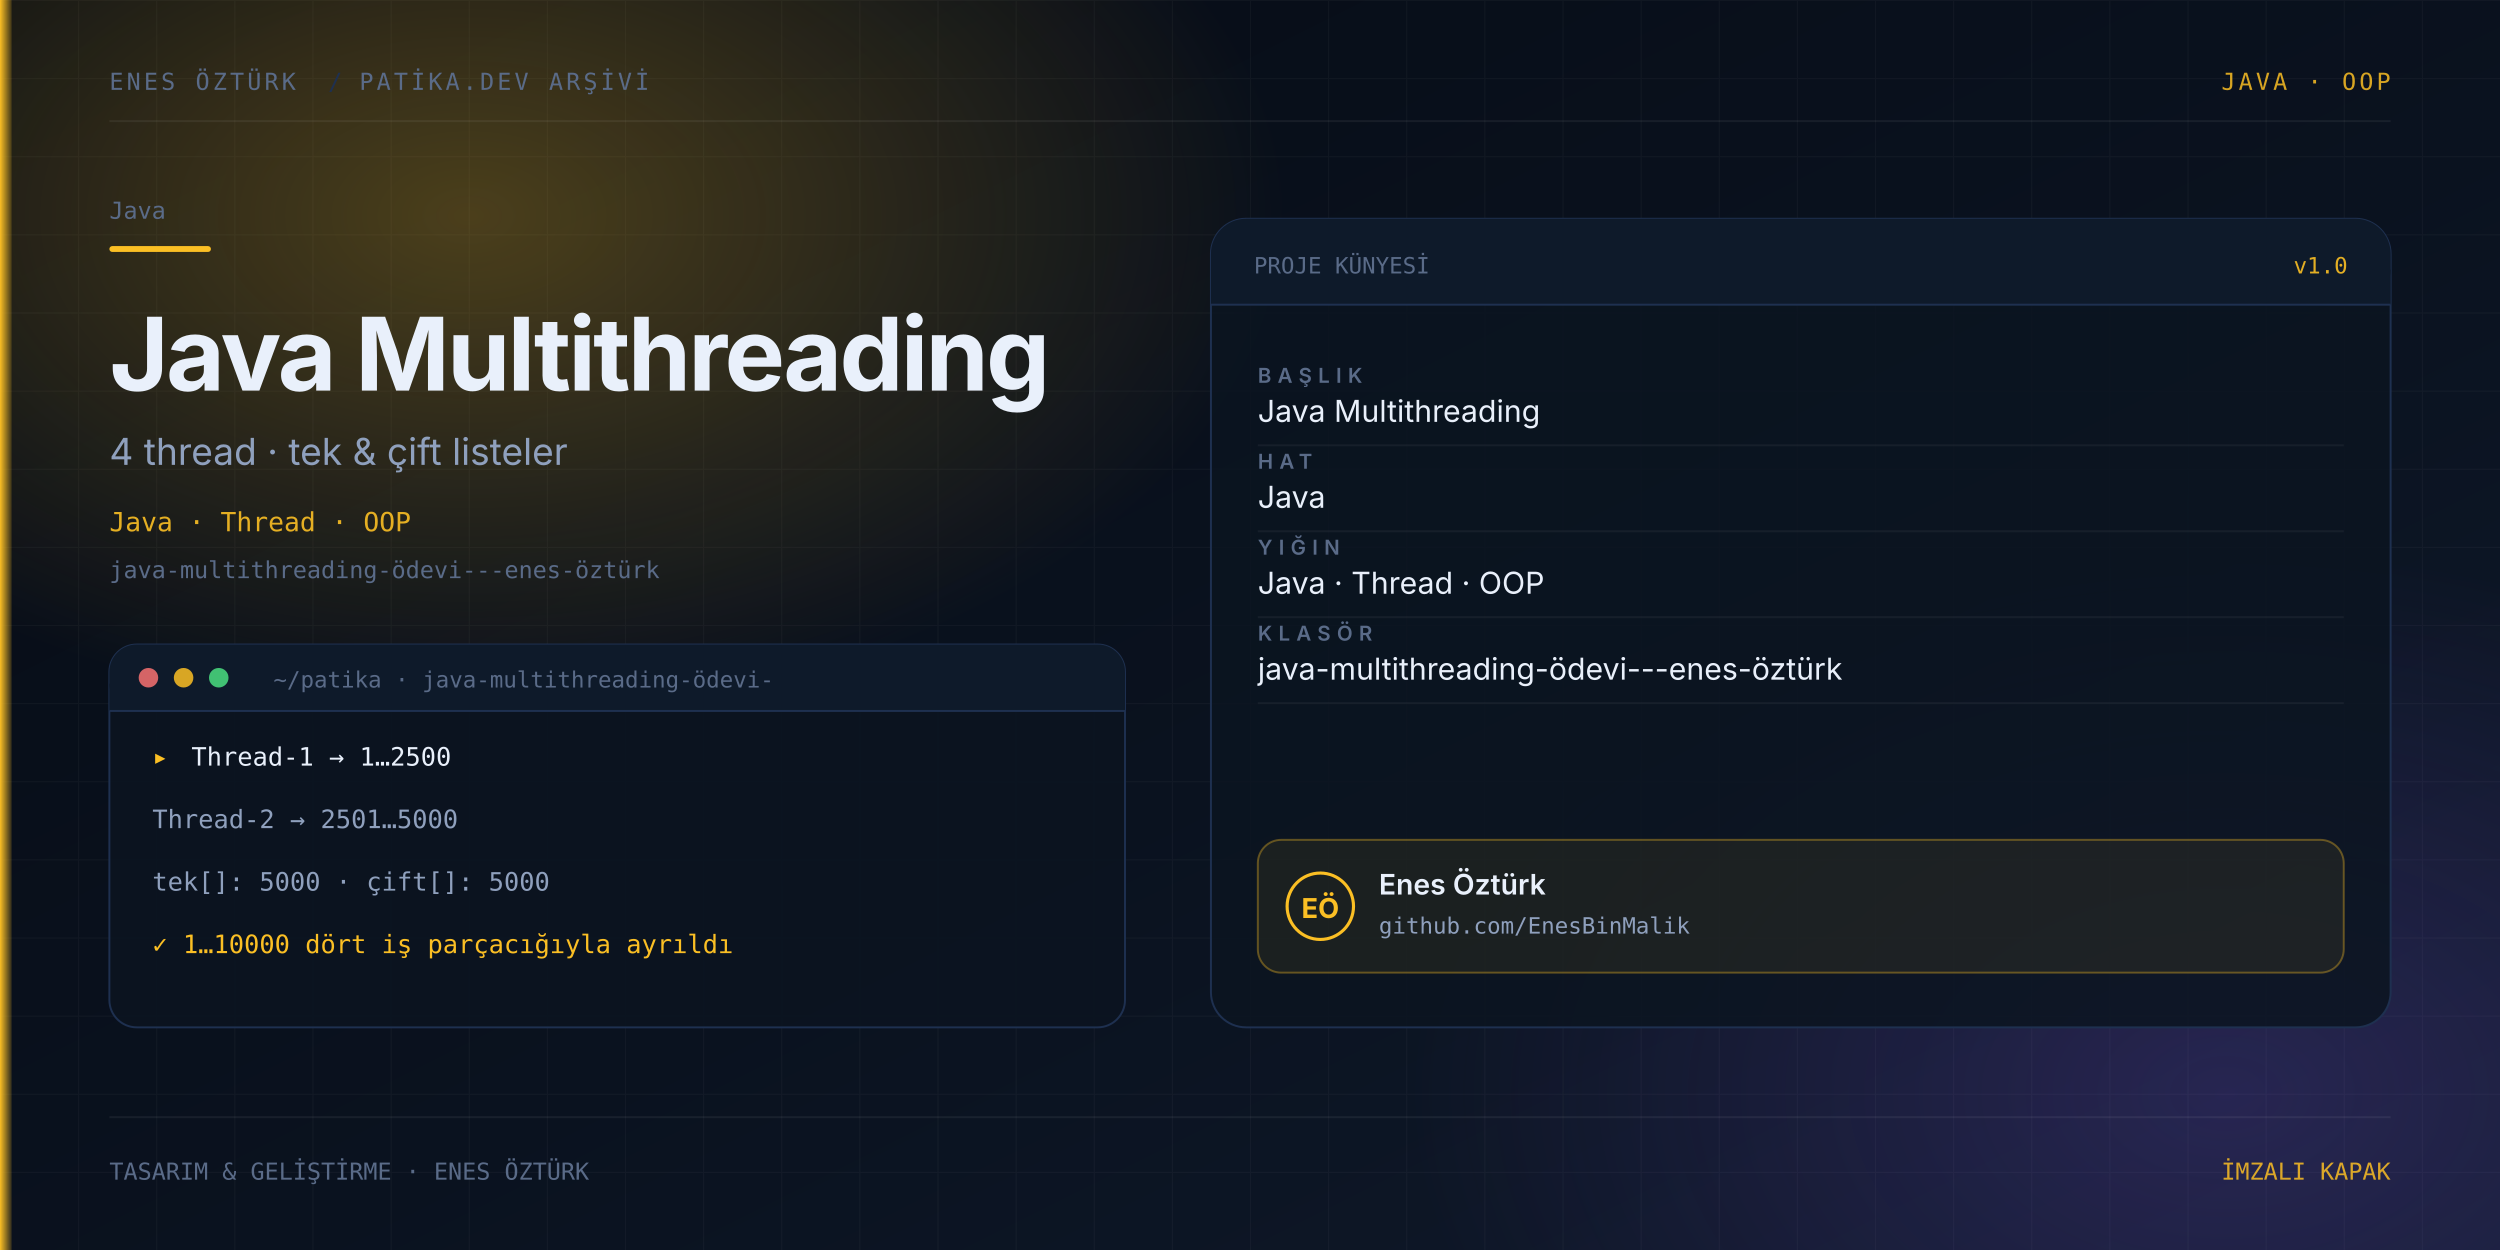
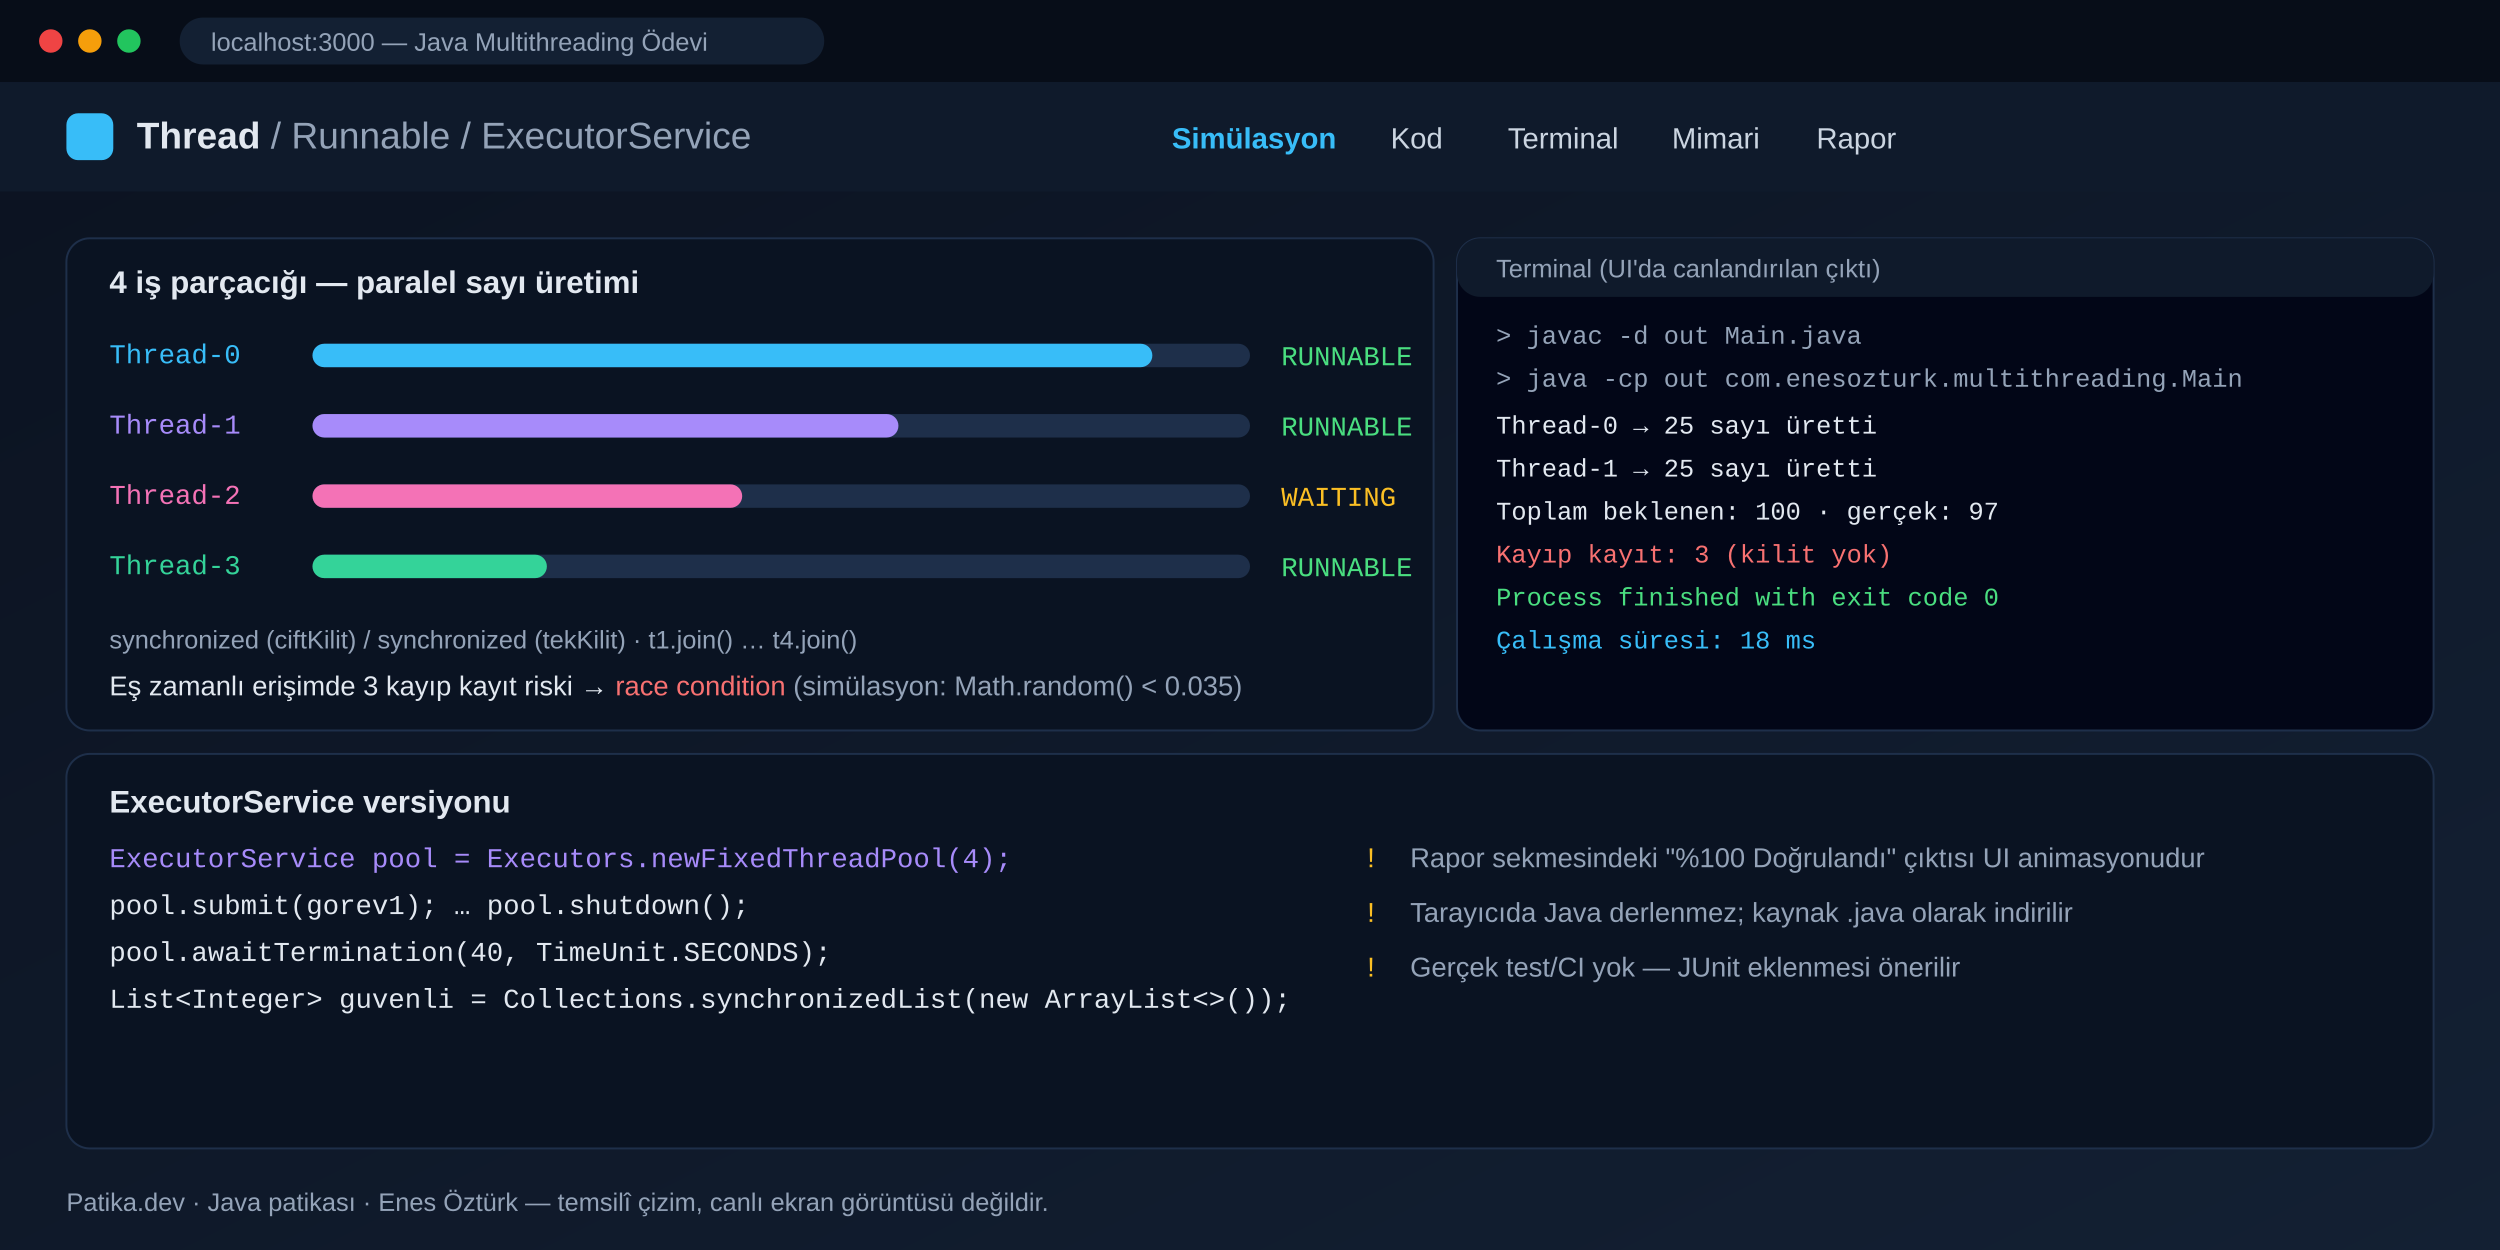
- <svg xmlns="http://www.w3.org/2000/svg" viewBox="0 0 1280 640" width="1280" height="640" role="img" aria-label="Java Multithreading — Enes Öztürk imza kapağı">
+ <svg xmlns="http://www.w3.org/2000/svg" viewBox="0 0 1280 640" width="1280" height="640" role="img" aria-label="Java multithreading simülatörü arayüz mockup'ı">
  <defs>
-     <linearGradient id="bg" x1="0" y1="0" x2="1" y2="1">
-       <stop offset="0" stop-color="#060B14" />
-       <stop offset="55%" stop-color="#0A121F" />
-       <stop offset="100%" stop-color="#101A2C" />
+     <linearGradient id="bg2" x1="0" y1="0" x2="1" y2="1">
+       <stop offset="0%" stop-color="#0b1220" />
+       <stop offset="100%" stop-color="#132033" />
    </linearGradient>
-     <linearGradient id="acc" x1="0" y1="0" x2="1" y2="0">
-       <stop offset="0" stop-color="#FBBF24" />
-       <stop offset="100%" stop-color="#FBBF24" stop-opacity="0.15" />
-     </linearGradient>
-     <radialGradient id="glow1" cx="50%" cy="50%" r="50%">
-       <stop offset="0" stop-color="#FBBF24" stop-opacity="0.28" />
-       <stop offset="100%" stop-color="#FBBF24" stop-opacity="0" />
-     </radialGradient>
-     <radialGradient id="glow2" cx="50%" cy="50%" r="50%">
-       <stop offset="0" stop-color="#8B5CF6" stop-opacity="0.20" />
-       <stop offset="100%" stop-color="#8B5CF6" stop-opacity="0" />
-     </radialGradient>
-     <linearGradient id="fade" x1="0" y1="0" x2="0" y2="1">
-       <stop offset="0" stop-color="#FFFFFF" stop-opacity="0.10" />
-       <stop offset="100%" stop-color="#FFFFFF" stop-opacity="0.02" />
-     </linearGradient>
-     <pattern id="grid" width="40" height="40" patternUnits="userSpaceOnUse">
-       <path d="M40 0H0V40" fill="none" stroke="#FFFFFF" stroke-opacity="0.035" stroke-width="1" />
-     </pattern>
-     <pattern id="dots" width="24" height="24" patternUnits="userSpaceOnUse">
-       <circle cx="1.5" cy="1.5" r="1.5" fill="#FBBF24" fill-opacity="0.12" />
-     </pattern>
-     <filter id="soft" x="-30%" y="-30%" width="160%" height="160%">
-       <feGaussianBlur stdDeviation="26" />
-     </filter>
-     <style>.t{font-family:'Segoe UI',Inter,system-ui,-apple-system,'Helvetica Neue',Arial,sans-serif;}.m{font-family:'JetBrains Mono','Cascadia Code',Consolas,'SF Mono',monospace;}.ttl{font-family:'Segoe UI',Inter,system-ui,-apple-system,'Helvetica Neue',Arial,sans-serif;font-weight:700;letter-spacing:-1.4px}.cap{font-family:'Segoe UI',Inter,system-ui,-apple-system,'Helvetica Neue',Arial,sans-serif;font-weight:600;letter-spacing:3.2px}</style>
+     <style>
+       .lbl{font-family:'Segoe UI',Arial,sans-serif;fill:#e2e8f0}
+       .mut{font-family:'Segoe UI',Arial,sans-serif;fill:#94a3b8}
+       .mono{font-family:Consolas,'Courier New',monospace}
+       .tab{font-family:'Segoe UI',Arial,sans-serif;font-size:15px;fill:#cbd5e1}
+       .tabOn{font-family:'Segoe UI',Arial,sans-serif;font-size:15px;fill:#38bdf8;font-weight:600}
+     </style>
  </defs>
-   <rect width="1280" height="640" fill="url(#bg)" />
-   <rect width="1280" height="640" fill="url(#grid)" />
-   <ellipse cx="240" cy="110" rx="420" ry="260" fill="url(#glow1)" />
-   <ellipse cx="1140" cy="560" rx="420" ry="280" fill="url(#glow2)" />
-   <rect x="0" y="0" width="6" height="640" fill="url(#acc)" />
-   <g class="m" font-size="12" fill="#5A6B88" letter-spacing="1.6">
-     <text x="56" y="46">ENES ÖZTÜRK</text>
-     <text x="168" y="46" fill="#1E3050">/</text>
-     <text x="184" y="46">PATİKA.DEV ARŞİVİ</text>
-     <text x="1224" y="46" text-anchor="end" fill="#FBBF24" fill-opacity="0.85">JAVA · OOP</text>
+   <rect width="1280" height="640" fill="url(#bg2)" />
+   <rect x="0" y="0" width="1280" height="42" fill="#070d18" />
+   <circle cx="26" cy="21" r="6" fill="#ef4444" />
+   <circle cx="46" cy="21" r="6" fill="#f59e0b" />
+   <circle cx="66" cy="21" r="6" fill="#22c55e" />
+   <rect x="92" y="9" width="330" height="24" rx="12" fill="#132033" />
+   <text x="108" y="26" class="mut" font-size="13">localhost:3000 — Java Multithreading Ödevi</text>
+   <rect x="0" y="42" width="1280" height="56" fill="#0f1a2b" />
+   <rect x="34" y="58" width="24" height="24" rx="6" fill="#38bdf8" />
+   <text x="70" y="76" class="lbl" font-size="19" font-weight="700">Thread <tspan class="mut" font-weight="400">/ Runnable / ExecutorService</tspan>
+   </text>
+   <text x="600" y="76" class="tabOn">Simülasyon</text>
+   <text x="712" y="76" class="tab">Kod</text>
+   <text x="772" y="76" class="tab">Terminal</text>
+   <text x="856" y="76" class="tab">Mimari</text>
+   <text x="930" y="76" class="tab">Rapor</text>
+   <rect x="34" y="122" width="700" height="252" rx="12" fill="#0a1322" stroke="#1e2f4a" />
+   <text x="56" y="150" class="lbl" font-size="16" font-weight="600">4 iş parçacığı — paralel sayı üretimi</text>
+   <g font-size="14" class="mono">
+     <text x="56" y="186" fill="#38bdf8">Thread-0</text>
+     <rect x="160" y="176" width="480" height="12" rx="6" fill="#1e2f4a" />
+     <rect x="160" y="176" width="430" height="12" rx="6" fill="#38bdf8" />
+     <text x="656" y="187" fill="#4ade80">RUNNABLE</text>
+     <text x="56" y="222" fill="#a78bfa">Thread-1</text>
+     <rect x="160" y="212" width="480" height="12" rx="6" fill="#1e2f4a" />
+     <rect x="160" y="212" width="300" height="12" rx="6" fill="#a78bfa" />
+     <text x="656" y="223" fill="#4ade80">RUNNABLE</text>
+     <text x="56" y="258" fill="#f472b6">Thread-2</text>
+     <rect x="160" y="248" width="480" height="12" rx="6" fill="#1e2f4a" />
+     <rect x="160" y="248" width="220" height="12" rx="6" fill="#f472b6" />
+     <text x="656" y="259" fill="#fbbf24">WAITING</text>
+     <text x="56" y="294" fill="#34d399">Thread-3</text>
+     <rect x="160" y="284" width="480" height="12" rx="6" fill="#1e2f4a" />
+     <rect x="160" y="284" width="120" height="12" rx="6" fill="#34d399" />
+     <text x="656" y="295" fill="#4ade80">RUNNABLE</text>
  </g>
-   <line x1="56" y1="62" x2="1224" y2="62" stroke="#FFFFFF" stroke-opacity="0.06" />
-   <g class="m" font-size="12" fill="#5A6B88">
-     <text x="56" y="112">Java</text>
+   <text x="56" y="332" class="mut" font-size="13">synchronized (ciftKilit) / synchronized (tekKilit)  ·  t1.join() … t4.join()</text>
+   <text x="56" y="356" class="lbl" font-size="14">Eş zamanlı erişimde 3 kayıp kayıt riski → <tspan fill="#f87171">race condition</tspan>
+     <tspan class="mut">(simülasyon: Math.random() &lt; 0.035)</tspan>
+   </text>
+   <rect x="746" y="122" width="500" height="252" rx="12" fill="#020617" stroke="#1e2f4a" />
+   <rect x="746" y="122" width="500" height="30" rx="12" fill="#0f1a2b" />
+   <text x="766" y="142" class="mut" font-size="13">Terminal (UI'da canlandırılan çıktı)</text>
+   <g font-size="13" class="mono">
+     <text x="766" y="176" fill="#94a3b8">&gt; javac -d out Main.java</text>
+     <text x="766" y="198" fill="#94a3b8">&gt; java -cp out com.enesozturk.multithreading.Main</text>
+     <text x="766" y="222" fill="#e2e8f0">Thread-0 → 25 sayı üretti</text>
+     <text x="766" y="244" fill="#e2e8f0">Thread-1 → 25 sayı üretti</text>
+     <text x="766" y="266" fill="#e2e8f0">Toplam beklenen: 100 · gerçek: 97</text>
+     <text x="766" y="288" fill="#f87171">Kayıp kayıt: 3 (kilit yok)</text>
+     <text x="766" y="310" fill="#4ade80">Process finished with exit code 0</text>
+     <text x="766" y="332" fill="#38bdf8">Çalışma süresi: 18 ms</text>
  </g>
-   <rect x="56" y="126" width="52" height="3" rx="1.5" fill="#FBBF24" />
-   <text x="56" y="200" class="ttl" font-size="52" fill="#E9F0FB">Java Multithreading</text>
-   <text x="56" y="238" class="t" font-size="19" fill="#8FA0BD">4 thread · tek &amp; çift listeler</text>
-   <text x="56" y="272" class="m" font-size="13.5" fill="#FBBF24" fill-opacity="0.9">Java · Thread · OOP</text>
-   <text x="56" y="296" class="m" font-size="12" fill="#5A6B88">java-multithreading-ödevi---enes-öztürk</text>
-   <rect x="56" y="330" width="520" height="196" rx="14" fill="#0B1420" fill-opacity="0.92" stroke="#1E3050" />
-   <rect x="56" y="330" width="520" height="34" rx="14" fill="#0E1A2A" />
-   <rect x="56" y="350" width="520" height="14" fill="#0E1A2A" />
-   <line x1="56" y1="364" x2="576" y2="364" stroke="#1E3050" />
-   <circle cx="76" cy="347" r="5" fill="#F87171" fill-opacity="0.85" />
-   <circle cx="94" cy="347" r="5" fill="#FBBF24" fill-opacity="0.85" />
-   <circle cx="112" cy="347" r="5" fill="#4ADE80" fill-opacity="0.85" />
-   <text x="140" y="352" class="m" font-size="11.5" fill="#5A6B88">~/patika · java-multithreading-ödevi-</text>
-   <text x="78" y="392" class="m" font-size="13.5" fill="#FBBF24">▸</text>
-   <text x="98" y="392" class="m" font-size="13" fill="#E9F0FB">Thread-1  →  1…2500</text>
-   <text x="78" y="424" class="m" font-size="13" fill="#8FA0BD">Thread-2  →  2501…5000</text>
-   <text x="78" y="456" class="m" font-size="13" fill="#8FA0BD">tek[]: 5000  ·  çift[]: 5000</text>
-   <text x="78" y="488" class="m" font-size="13" fill="#FBBF24">✓ 1…10000 dört iş parçacığıyla ayrıldı</text>
-   <rect x="620" y="112" width="604" height="414" rx="18" fill="#0B1420" fill-opacity="0.85" stroke="#1E3050" />
-   <rect x="620" y="112" width="604" height="44" rx="18" fill="#0E1A2A" />
-   <rect x="620" y="138" width="604" height="18" fill="#0E1A2A" />
-   <line x1="620" y1="156" x2="1224" y2="156" stroke="#1E3050" />
-   <text x="642" y="140" class="m" font-size="11.5" fill="#5A6B88">PROJE KÜNYESİ</text>
-   <text x="1202" y="140" class="m" font-size="11.5" fill="#FBBF24" text-anchor="end" fill-opacity="0.9">v1.0</text>
-   <text x="644" y="196" class="cap" font-size="10.5" fill="#5A6B88">BAŞLIK</text>
-   <text x="644" y="216" class="t" font-size="15.5" fill="#E9F0FB">Java Multithreading</text>
-   <line x1="644" y1="228" x2="1200" y2="228" stroke="#FFFFFF" stroke-opacity="0.05" />
-   <text x="644" y="240" class="cap" font-size="10.5" fill="#5A6B88">HAT</text>
-   <text x="644" y="260" class="t" font-size="15.5" fill="#E9F0FB">Java</text>
-   <line x1="644" y1="272" x2="1200" y2="272" stroke="#FFFFFF" stroke-opacity="0.05" />
-   <text x="644" y="284" class="cap" font-size="10.5" fill="#5A6B88">YIĞIN</text>
-   <text x="644" y="304" class="t" font-size="15.5" fill="#E9F0FB">Java · Thread · OOP</text>
-   <line x1="644" y1="316" x2="1200" y2="316" stroke="#FFFFFF" stroke-opacity="0.05" />
-   <text x="644" y="328" class="cap" font-size="10.5" fill="#5A6B88">KLASÖR</text>
-   <text x="644" y="348" class="t" font-size="15.5" fill="#E9F0FB">java-multithreading-ödevi---enes-öztürk</text>
-   <line x1="644" y1="360" x2="1200" y2="360" stroke="#FFFFFF" stroke-opacity="0.05" />
-   <rect x="644" y="430" width="556" height="68" rx="12" fill="#FBBF24" fill-opacity="0.07" stroke="#FBBF24" stroke-opacity="0.35" />
-   <circle cx="676" cy="464" r="17" fill="none" stroke="#FBBF24" stroke-width="1.6" />
-   <text x="676" y="470" class="t" font-size="14" font-weight="700" fill="#FBBF24" text-anchor="middle">EÖ</text>
-   <text x="706" y="458" class="t" font-size="14.5" font-weight="600" fill="#E9F0FB">Enes Öztürk</text>
-   <text x="706" y="478" class="m" font-size="11.5" fill="#8FA0BD">github.com/EnesBinMalik</text>
-   <line x1="56" y1="572" x2="1224" y2="572" stroke="#FFFFFF" stroke-opacity="0.06" />
-   <text x="56" y="604" class="m" font-size="12" fill="#5A6B88">TASARIM &amp; GELİŞTİRME · ENES ÖZTÜRK</text>
-   <text x="1224" y="604" class="m" font-size="12" fill="#FBBF24" text-anchor="end" fill-opacity="0.85">İMZALI KAPAK</text>
+   <rect x="34" y="386" width="1212" height="202" rx="12" fill="#0a1322" stroke="#1e2f4a" />
+   <text x="56" y="416" class="lbl" font-size="16" font-weight="600">ExecutorService versiyonu</text>
+   <text x="56" y="444" class="mono" font-size="14" fill="#a78bfa">ExecutorService pool = Executors.newFixedThreadPool(4);</text>
+   <text x="56" y="468" class="mono" font-size="14" fill="#e2e8f0">pool.submit(gorev1); … pool.shutdown();</text>
+   <text x="56" y="492" class="mono" font-size="14" fill="#e2e8f0">pool.awaitTermination(40, TimeUnit.SECONDS);</text>
+   <text x="56" y="516" class="mono" font-size="14" fill="#e2e8f0">List&lt;Integer&gt; guvenli = Collections.synchronizedList(new ArrayList&lt;&gt;());</text>
+   <g font-size="14" class="lbl">
+     <text x="700" y="444" fill="#fbbf24">!</text>
+     <text x="722" y="444" class="mut">Rapor sekmesindeki "%100 Doğrulandı" çıktısı UI animasyonudur</text>
+     <text x="700" y="472" fill="#fbbf24">!</text>
+     <text x="722" y="472" class="mut">Tarayıcıda Java derlenmez; kaynak .java olarak indirilir</text>
+     <text x="700" y="500" fill="#fbbf24">!</text>
+     <text x="722" y="500" class="mut">Gerçek test/CI yok — JUnit eklenmesi önerilir</text>
+   </g>
+   <text x="34" y="620" class="mut" font-size="13">Patika.dev · Java patikası · Enes Öztürk — temsilî çizim, canlı ekran görüntüsü değildir.</text>
</svg>
